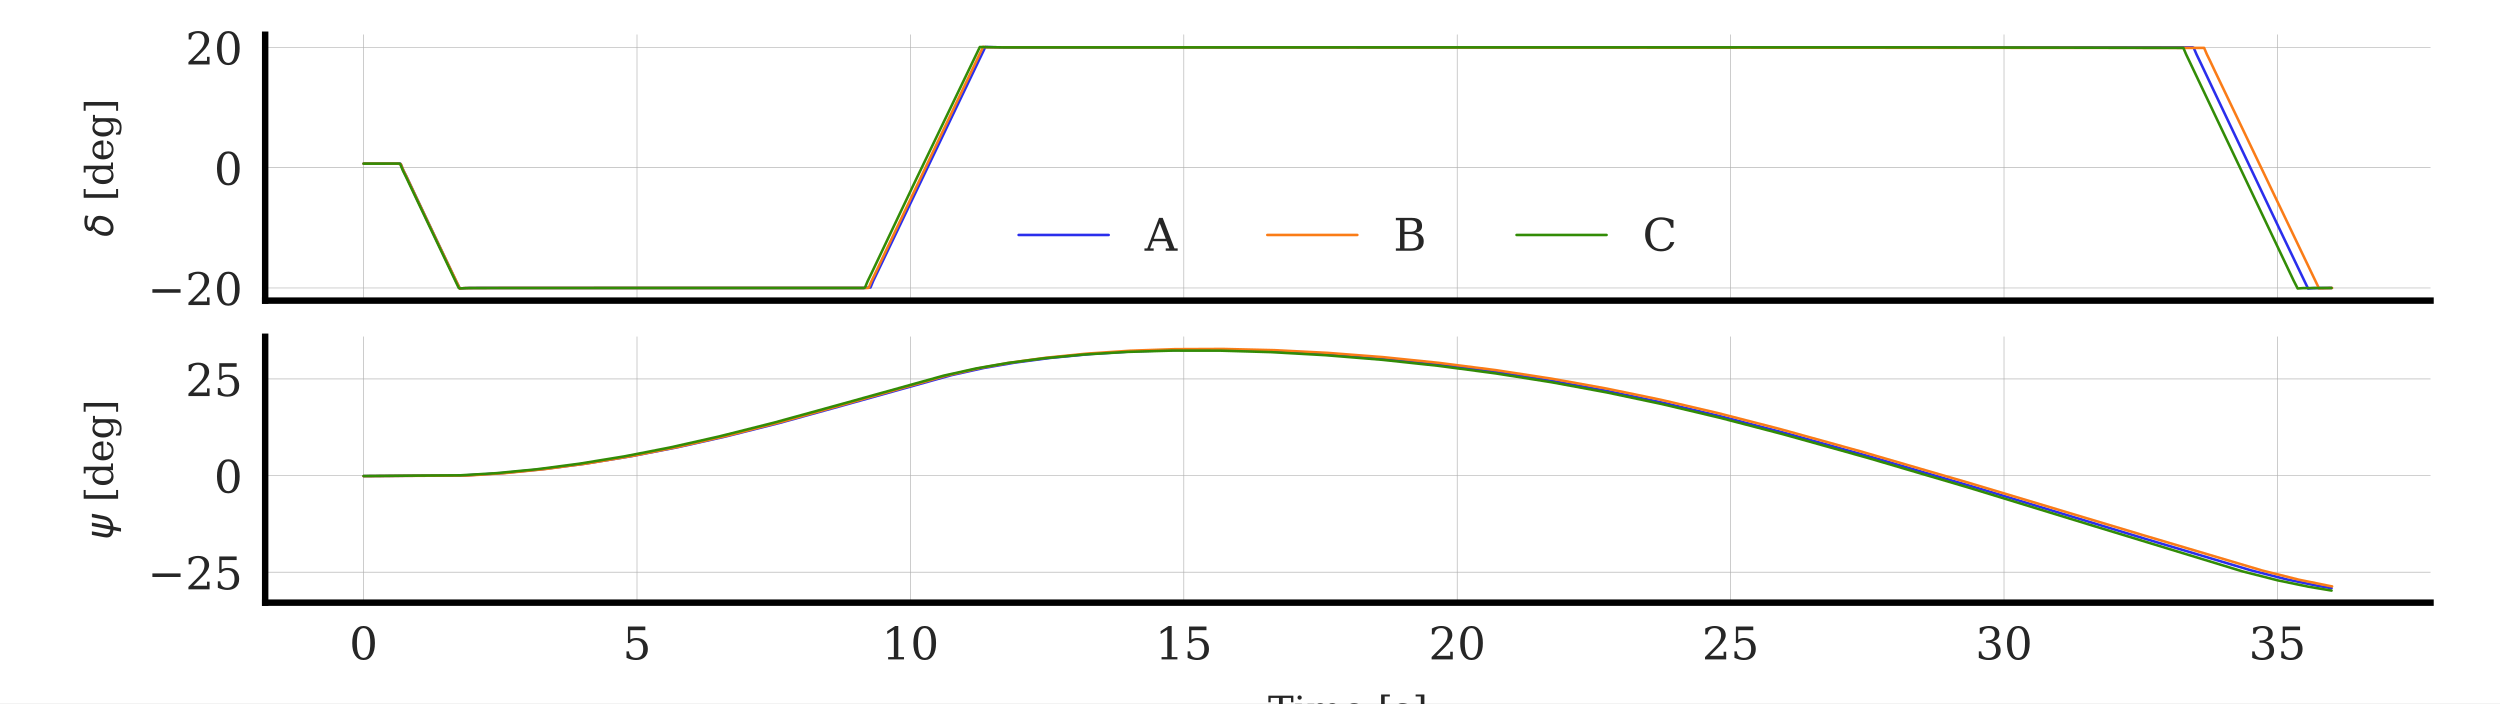
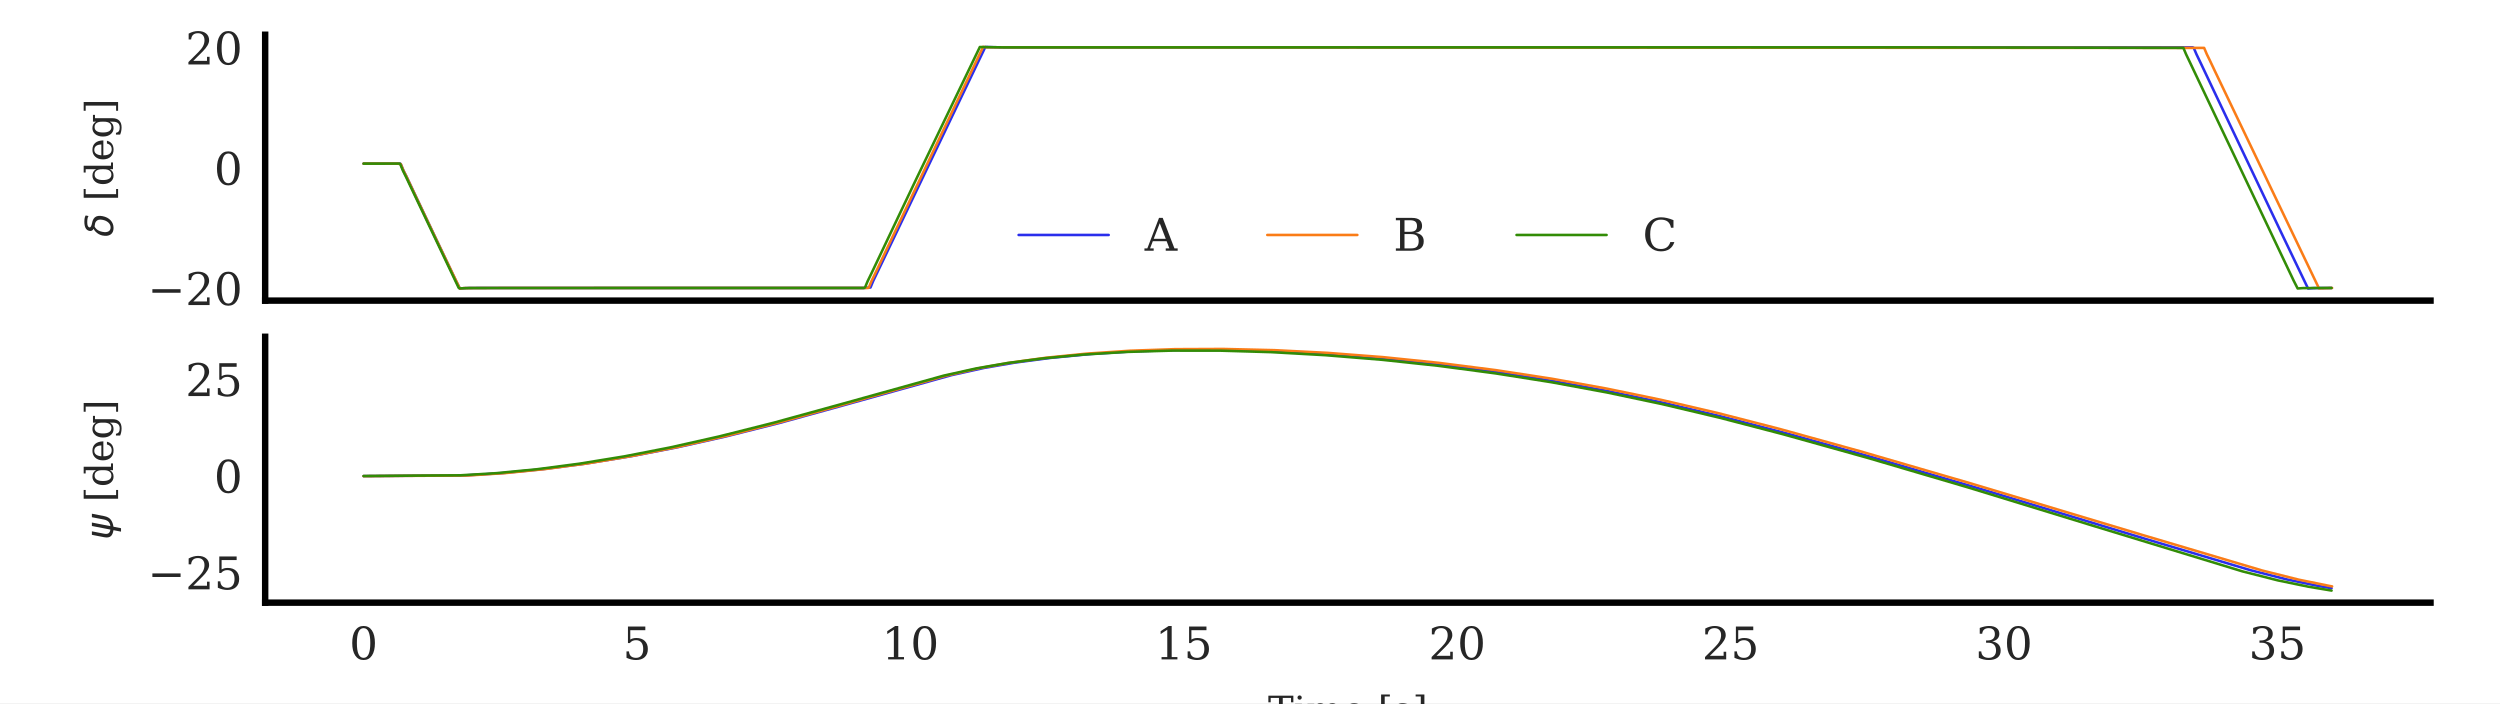
<svg xmlns="http://www.w3.org/2000/svg" xmlns:xlink="http://www.w3.org/1999/xlink" width="388.619pt" height="109.312pt" viewBox="0 0 388.619 109.312" version="1.1">
  <defs>
    <style type="text/css">*{stroke-linejoin: round; stroke-linecap: butt}</style>
  </defs>
  <g id="figure_1">
    <g id="patch_1">
      <path d="M 0 109.312  L 388.619 109.312  L 388.619 0  L 0 0  z " style="fill: #ffffff" />
    </g>
    <g id="axes_1">
      <g id="patch_2">
        <path d="M 41.22 46.73  L 377.819 46.73  L 377.819 5.4  L 41.22 5.4  z " style="fill: #ffffff" />
      </g>
      <g id="matplotlib.axis_1">
        <g id="xtick_1">
-           <g id="line2d_1">
-             <path d="M 56.52 46.73  L 56.52 5.4  " clip-path="url(#p8e8f858220)" style="fill: none; stroke: #b0b0b0; stroke-width: 0.1; stroke-linecap: round" />
-           </g>
+           <g id="line2d_1" />
+         </g>
+         <g id="xtick_2">
          <g id="line2d_2" />
        </g>
-         <g id="xtick_2">
-           <g id="line2d_3">
-             <path d="M 99.02 46.73  L 99.02 5.4  " clip-path="url(#p8e8f858220)" style="fill: none; stroke: #b0b0b0; stroke-width: 0.1; stroke-linecap: round" />
-           </g>
+         <g id="xtick_3">
+           <g id="line2d_3" />
+         </g>
+         <g id="xtick_4">
          <g id="line2d_4" />
        </g>
-         <g id="xtick_3">
-           <g id="line2d_5">
-             <path d="M 141.52 46.73  L 141.52 5.4  " clip-path="url(#p8e8f858220)" style="fill: none; stroke: #b0b0b0; stroke-width: 0.1; stroke-linecap: round" />
-           </g>
+         <g id="xtick_5">
+           <g id="line2d_5" />
+         </g>
+         <g id="xtick_6">
          <g id="line2d_6" />
        </g>
-         <g id="xtick_4">
-           <g id="line2d_7">
-             <path d="M 184.02 46.73  L 184.02 5.4  " clip-path="url(#p8e8f858220)" style="fill: none; stroke: #b0b0b0; stroke-width: 0.1; stroke-linecap: round" />
-           </g>
+         <g id="xtick_7">
+           <g id="line2d_7" />
+         </g>
+         <g id="xtick_8">
          <g id="line2d_8" />
-         </g>
-         <g id="xtick_5">
-           <g id="line2d_9">
-             <path d="M 226.52 46.73  L 226.52 5.4  " clip-path="url(#p8e8f858220)" style="fill: none; stroke: #b0b0b0; stroke-width: 0.1; stroke-linecap: round" />
-           </g>
-           <g id="line2d_10" />
-         </g>
-         <g id="xtick_6">
-           <g id="line2d_11">
-             <path d="M 269.02 46.73  L 269.02 5.4  " clip-path="url(#p8e8f858220)" style="fill: none; stroke: #b0b0b0; stroke-width: 0.1; stroke-linecap: round" />
-           </g>
-           <g id="line2d_12" />
-         </g>
-         <g id="xtick_7">
-           <g id="line2d_13">
-             <path d="M 311.519 46.73  L 311.519 5.4  " clip-path="url(#p8e8f858220)" style="fill: none; stroke: #b0b0b0; stroke-width: 0.1; stroke-linecap: round" />
-           </g>
-           <g id="line2d_14" />
-         </g>
-         <g id="xtick_8">
-           <g id="line2d_15">
-             <path d="M 354.019 46.73  L 354.019 5.4  " clip-path="url(#p8e8f858220)" style="fill: none; stroke: #b0b0b0; stroke-width: 0.1; stroke-linecap: round" />
-           </g>
-           <g id="line2d_16" />
        </g>
      </g>
      <g id="matplotlib.axis_2">
        <g id="ytick_1">
-           <g id="line2d_17">
-             <path d="M 41.22 44.765  L 377.819 44.765  " clip-path="url(#p8e8f858220)" style="fill: none; stroke: #b0b0b0; stroke-width: 0.1; stroke-linecap: round" />
-           </g>
-           <g id="line2d_18" />
+           <g id="line2d_9" />
          <g id="text_1">
            <g style="fill: #262626" transform="translate(22.94672 47.42455) scale(0.07 -0.07)">
              <defs>
                <path id="DejaVuSerif-2212" d="M 678 2259  L 4684 2259  L 4684 1753  L 678 1753  L 678 2259  z " transform="scale(0.015625)" />
                <path id="DejaVuSerif-32" d="M 819 3553  L 469 3553  L 469 4384  Q 803 4563 1142 4656  Q 1481 4750 1806 4750  Q 2534 4750 2956 4397  Q 3378 4044 3378 3438  Q 3378 2753 2422 1800  Q 2347 1728 2309 1691  L 1131 513  L 3078 513  L 3078 1088  L 3444 1088  L 3444 0  L 434 0  L 434 341  L 1850 1753  Q 2319 2222 2519 2614  Q 2719 3006 2719 3438  Q 2719 3909 2473 4175  Q 2228 4441 1797 4441  Q 1350 4441 1106 4219  Q 863 3997 819 3553  z " transform="scale(0.015625)" />
                <path id="DejaVuSerif-30" d="M 2034 219  Q 2513 219 2750 744  Q 2988 1269 2988 2328  Q 2988 3391 2750 3916  Q 2513 4441 2034 4441  Q 1556 4441 1318 3916  Q 1081 3391 1081 2328  Q 1081 1269 1318 744  Q 1556 219 2034 219  z M 2034 -91  Q 1275 -91 848 546  Q 422 1184 422 2328  Q 422 3475 848 4112  Q 1275 4750 2034 4750  Q 2797 4750 3222 4112  Q 3647 3475 3647 2328  Q 3647 1184 3222 546  Q 2797 -91 2034 -91  z " transform="scale(0.015625)" />
              </defs>
              <use xlink:href="#DejaVuSerif-2212" />
              <use xlink:href="#DejaVuSerif-32" x="83.789" />
              <use xlink:href="#DejaVuSerif-30" x="147.412" />
            </g>
          </g>
        </g>
        <g id="ytick_2">
-           <g id="line2d_19">
-             <path d="M 41.22 26.063  L 377.819 26.063  " clip-path="url(#p8e8f858220)" style="fill: none; stroke: #b0b0b0; stroke-width: 0.1; stroke-linecap: round" />
-           </g>
-           <g id="line2d_20" />
+           <g id="line2d_10" />
          <g id="text_2">
            <g style="fill: #262626" transform="translate(33.26625 28.72265) scale(0.07 -0.07)">
              <use xlink:href="#DejaVuSerif-30" />
            </g>
          </g>
        </g>
        <g id="ytick_3">
-           <g id="line2d_21">
-             <path d="M 41.22 7.361  L 377.819 7.361  " clip-path="url(#p8e8f858220)" style="fill: none; stroke: #b0b0b0; stroke-width: 0.1; stroke-linecap: round" />
-           </g>
-           <g id="line2d_22" />
+           <g id="line2d_11" />
          <g id="text_3">
            <g style="fill: #262626" transform="translate(28.8125 10.02075) scale(0.07 -0.07)">
              <use xlink:href="#DejaVuSerif-32" />
              <use xlink:href="#DejaVuSerif-30" x="63.623" />
            </g>
          </g>
        </g>
        <g id="text_4">
          <g style="fill: #262626" transform="translate(17.56672 36.83521) rotate(-90) scale(0.06 -0.06)">
            <defs>
              <path id="DejaVuSans-Oblique-3b4" d="M 3472 4053  Q 3197 4272 2450 4272  Q 1659 4272 1588 3906  Q 1531 3619 2328 3469  Q 2953 3353 3253 3003  Q 3616 2581 3447 1716  Q 3284 888 2763 400  Q 2238 -91 1488 -91  Q 741 -91 406 400  Q 72 888 241 1747  Q 363 2384 891 2900  Q 1097 3100 1353 3213  Q 913 3459 1000 3900  Q 1166 4750 2544 4750  Q 3234 4750 3566 4531  L 3472 4053  z M 1753 3056  Q 1525 2966 1306 2738  Q 969 2384 847 1747  Q 722 1113 919 756  Q 1119 397 1584 397  Q 2044 397 2381 759  Q 2722 1122 2838 1716  Q 2956 2338 2731 2638  Q 2491 2959 2103 2994  Q 1906 3013 1753 3056  z " transform="scale(0.015625)" />
              <path id="DejaVuSerif-20" transform="scale(0.015625)" />
              <path id="DejaVuSerif-5b" d="M 550 4863  L 2003 4863  L 2003 4531  L 1147 4531  L 1147 -513  L 2003 -513  L 2003 -844  L 550 -844  L 550 4863  z " transform="scale(0.015625)" />
              <path id="DejaVuSerif-64" d="M 3359 331  L 3909 331  L 3909 0  L 2784 0  L 2784 519  Q 2616 206 2355 57  Q 2094 -91 1709 -91  Q 1097 -91 708 395  Q 319 881 319 1663  Q 319 2444 706 2928  Q 1094 3413 1709 3413  Q 2094 3413 2355 3264  Q 2616 3116 2784 2803  L 2784 4531  L 2241 4531  L 2241 4863  L 3359 4863  L 3359 331  z M 2784 1497  L 2784 1825  Q 2784 2422 2554 2737  Q 2325 3053 1888 3053  Q 1444 3053 1217 2703  Q 991 2353 991 1663  Q 991 975 1217 622  Q 1444 269 1888 269  Q 2325 269 2554 583  Q 2784 897 2784 1497  z " transform="scale(0.015625)" />
              <path id="DejaVuSerif-65" d="M 3469 1600  L 991 1600  L 991 1575  Q 991 903 1244 561  Q 1497 219 1991 219  Q 2369 219 2611 417  Q 2853 616 2950 1006  L 3413 1006  Q 3275 459 2904 184  Q 2534 -91 1931 -91  Q 1203 -91 761 389  Q 319 869 319 1663  Q 319 2450 753 2931  Q 1188 3413 1894 3413  Q 2647 3413 3050 2948  Q 3453 2484 3469 1600  z M 2791 1931  Q 2772 2513 2545 2808  Q 2319 3103 1894 3103  Q 1497 3103 1269 2806  Q 1041 2509 991 1931  L 2791 1931  z " transform="scale(0.015625)" />
              <path id="DejaVuSerif-67" d="M 3359 2988  L 3359 72  Q 3359 -644 2965 -1033  Q 2572 -1422 1844 -1422  Q 1516 -1422 1216 -1362  Q 916 -1303 641 -1184  L 641 -488  L 941 -488  Q 997 -813 1206 -963  Q 1416 -1113 1806 -1113  Q 2313 -1113 2548 -827  Q 2784 -541 2784 72  L 2784 519  Q 2616 206 2355 57  Q 2094 -91 1709 -91  Q 1097 -91 708 395  Q 319 881 319 1663  Q 319 2444 706 2928  Q 1094 3413 1709 3413  Q 2094 3413 2355 3264  Q 2616 3116 2784 2803  L 2784 3322  L 3909 3322  L 3909 2988  L 3359 2988  z M 2784 1825  Q 2784 2422 2554 2737  Q 2325 3053 1888 3053  Q 1444 3053 1217 2703  Q 991 2353 991 1663  Q 991 975 1217 622  Q 1444 269 1888 269  Q 2325 269 2554 583  Q 2784 897 2784 1497  L 2784 1825  z " transform="scale(0.015625)" />
              <path id="DejaVuSerif-5d" d="M 1947 4863  L 1947 -844  L 494 -844  L 494 -513  L 1350 -513  L 1350 4531  L 494 4531  L 494 4863  L 1947 4863  z " transform="scale(0.015625)" />
            </defs>
            <use xlink:href="#DejaVuSans-Oblique-3b4" transform="translate(0 0.015625)" />
            <use xlink:href="#DejaVuSerif-20" transform="translate(61.18164 0.015625)" />
            <use xlink:href="#DejaVuSerif-5b" transform="translate(92.96875 0.015625)" />
            <use xlink:href="#DejaVuSerif-64" transform="translate(131.9824 0.015625)" />
            <use xlink:href="#DejaVuSerif-65" transform="translate(195.9961 0.015625)" />
            <use xlink:href="#DejaVuSerif-67" transform="translate(255.1758 0.015625)" />
            <use xlink:href="#DejaVuSerif-5d" transform="translate(319.1895 0.015625)" />
          </g>
        </g>
      </g>
-       <g id="line2d_23">
-         <path d="M 56.52 25.434  L 62.215 25.434  L 62.3 25.51  L 62.725 26.544  L 63.15 27.376  L 65.105 31.513  L 70.885 43.676  L 71.48 44.844  L 72.415 44.78  L 74.115 44.766  L 100.04 44.764  L 108.625 44.764  L 134.21 44.765  L 135.315 44.688  L 135.74 43.668  L 136.59 41.899  L 153.165 7.302  L 155.46 7.363  L 160.645 7.364  L 167.275 7.361  L 180.11 7.361  L 188.61 7.36  L 193.795 7.362  L 219.805 7.361  L 232.725 7.361  L 258.65 7.36  L 265.11 7.362  L 278.03 7.361  L 303.614 7.362  L 310.074 7.361  L 335.659 7.36  L 340.844 7.361  L 341.014 7.446  L 341.439 8.442  L 342.119 9.855  L 343.904 13.624  L 352.744 32.231  L 354.954 36.876  L 358.779 44.847  L 359.715 44.783  L 362.434 44.763  L 362.434 44.763  " clip-path="url(#p8e8f858220)" style="fill: none; stroke: #2a2eec; stroke-width: 0.4; stroke-linecap: round" />
-       </g>
-       <g id="line2d_24">
-         <path d="M 56.52 25.434  L 61.705 25.432  L 62.3 25.508  L 62.725 26.544  L 63.15 27.378  L 64.68 30.629  L 67.995 37.595  L 71.48 44.852  L 72.075 44.786  L 78.195 44.764  L 103.695 44.764  L 108.88 44.766  L 115.34 44.765  L 134.975 44.766  L 135.06 44.684  L 135.485 43.672  L 136.25 42.088  L 138.12 38.139  L 141.775 30.452  L 145.6 22.403  L 152.825 7.283  L 153.335 7.348  L 342.629 7.449  L 343.054 8.452  L 343.479 9.318  L 344.329 11.113  L 360.479 44.822  L 362.519 44.764  L 362.519 44.764  " clip-path="url(#p8e8f858220)" style="fill: none; stroke: #fa7c17; stroke-width: 0.4; stroke-linecap: round" />
-       </g>
-       <g id="line2d_25">
-         <path d="M 56.52 25.434  L 62.13 25.433  L 62.215 25.501  L 62.64 26.542  L 63.15 27.573  L 63.745 28.831  L 71.31 44.76  L 71.48 44.827  L 73.01 44.772  L 97.15 44.765  L 103.61 44.765  L 129.11 44.764  L 134.295 44.766  L 134.465 44.684  L 134.89 43.669  L 135.57 42.27  L 139.99 32.959  L 142.455 27.78  L 152.315 7.305  L 156.225 7.365  L 169.485 7.361  L 177.985 7.362  L 190.905 7.361  L 197.365 7.362  L 210.285 7.36  L 223.205 7.362  L 229.665 7.361  L 242.5 7.362  L 255.42 7.36  L 264.005 7.361  L 270.465 7.36  L 296.474 7.361  L 339.4 7.445  L 339.825 8.446  L 340.419 9.689  L 344.754 18.816  L 347.389 24.351  L 356.569 43.675  L 357.164 44.841  L 358.014 44.785  L 360.734 44.766  L 362.434 44.765  L 362.434 44.765  " clip-path="url(#p8e8f858220)" style="fill: none; stroke: #328c06; stroke-width: 0.4; stroke-linecap: round" />
+       <g id="line2d_12">
+         <path d="M 56.52 25.434  L 62.215 25.434  L 62.3 25.51  L 62.725 26.544  L 63.15 27.376  L 65.105 31.513  L 70.885 43.676  L 71.48 44.844  L 72.415 44.78  L 74.115 44.766  L 100.04 44.764  L 108.625 44.764  L 134.21 44.765  L 135.315 44.688  L 135.74 43.668  L 136.59 41.899  L 153.165 7.302  L 155.46 7.363  L 160.645 7.364  L 167.275 7.361  L 180.11 7.361  L 188.61 7.36  L 193.795 7.362  L 219.805 7.361  L 232.725 7.361  L 258.65 7.36  L 265.11 7.362  L 278.03 7.361  L 303.614 7.362  L 310.074 7.361  L 335.659 7.36  L 340.844 7.361  L 341.014 7.446  L 341.439 8.442  L 342.119 9.855  L 343.904 13.624  L 352.744 32.231  L 354.954 36.876  L 358.779 44.847  L 359.715 44.783  L 362.434 44.763  L 362.434 44.763  " clip-path="url(#p3e5d89dca1)" style="fill: none; stroke: #2a2eec; stroke-width: 0.4; stroke-linecap: round" />
+       </g>
+       <g id="line2d_13">
+         <path d="M 56.52 25.434  L 61.705 25.432  L 62.3 25.508  L 62.725 26.544  L 63.15 27.378  L 64.68 30.629  L 67.995 37.595  L 71.48 44.852  L 72.075 44.786  L 78.195 44.764  L 103.695 44.764  L 108.88 44.766  L 115.34 44.765  L 134.975 44.766  L 135.06 44.684  L 135.485 43.672  L 136.25 42.088  L 138.12 38.139  L 141.775 30.452  L 145.6 22.403  L 152.825 7.283  L 153.335 7.348  L 342.629 7.449  L 343.054 8.452  L 343.479 9.318  L 344.329 11.113  L 360.479 44.822  L 362.519 44.764  L 362.519 44.764  " clip-path="url(#p3e5d89dca1)" style="fill: none; stroke: #fa7c17; stroke-width: 0.4; stroke-linecap: round" />
+       </g>
+       <g id="line2d_14">
+         <path d="M 56.52 25.434  L 62.13 25.433  L 62.215 25.501  L 62.64 26.542  L 63.15 27.573  L 63.745 28.831  L 71.31 44.76  L 71.48 44.827  L 73.01 44.772  L 97.15 44.765  L 103.61 44.765  L 129.11 44.764  L 134.295 44.766  L 134.465 44.684  L 134.89 43.669  L 135.57 42.27  L 139.99 32.959  L 142.455 27.78  L 152.315 7.305  L 156.225 7.365  L 169.485 7.361  L 177.985 7.362  L 190.905 7.361  L 197.365 7.362  L 210.285 7.36  L 223.205 7.362  L 229.665 7.361  L 242.5 7.362  L 255.42 7.36  L 264.005 7.361  L 270.465 7.36  L 296.474 7.361  L 339.4 7.445  L 339.825 8.446  L 340.419 9.689  L 344.754 18.816  L 347.389 24.351  L 356.569 43.675  L 357.164 44.841  L 358.014 44.785  L 360.734 44.766  L 362.434 44.765  L 362.434 44.765  " clip-path="url(#p3e5d89dca1)" style="fill: none; stroke: #328c06; stroke-width: 0.4; stroke-linecap: round" />
      </g>
      <g id="patch_3">
        <path d="M 41.22 46.73  L 41.22 5.4  " style="fill: none; stroke: #000000; stroke-linejoin: miter; stroke-linecap: square" />
      </g>
      <g id="patch_4">
        <path d="M 41.22 46.73  L 377.819 46.73  " style="fill: none; stroke: #000000; stroke-linejoin: miter; stroke-linecap: square" />
      </g>
      <g id="legend_1">
-         <g id="line2d_26">
+         <g id="line2d_15">
          <path d="M 158.342 36.525  L 165.342 36.525  L 172.342 36.525  " style="fill: none; stroke: #2a2eec; stroke-width: 0.4; stroke-linecap: round" />
        </g>
        <g id="text_5">
          <g style="fill: #262626" transform="translate(177.942 38.97463) scale(0.07 -0.07)">
            <defs>
              <path id="DejaVuSerif-41" d="M 1281 1691  L 2994 1691  L 2138 3909  L 1281 1691  z M -38 0  L -38 331  L 372 331  L 2034 4666  L 2559 4666  L 4225 331  L 4684 331  L 4684 0  L 2988 0  L 2988 331  L 3506 331  L 3116 1356  L 1153 1356  L 763 331  L 1275 331  L 1275 0  L -38 0  z " transform="scale(0.015625)" />
            </defs>
            <use xlink:href="#DejaVuSerif-41" />
          </g>
        </g>
-         <g id="line2d_27">
+         <g id="line2d_16">
          <path d="M 196.997 36.525  L 203.997 36.525  L 210.997 36.525  " style="fill: none; stroke: #fa7c17; stroke-width: 0.4; stroke-linecap: round" />
        </g>
        <g id="text_6">
          <g style="fill: #262626" transform="translate(216.5973 38.97463) scale(0.07 -0.07)">
            <defs>
              <path id="DejaVuSerif-42" d="M 1581 331  L 2516 331  Q 3078 331 3337 575  Q 3597 819 3597 1350  Q 3597 1878 3339 2120  Q 3081 2363 2516 2363  L 1581 2363  L 1581 331  z M 1581 2694  L 2375 2694  Q 2888 2694 3123 2891  Q 3359 3088 3359 3513  Q 3359 3941 3123 4136  Q 2888 4331 2375 4331  L 1581 4331  L 1581 2694  z M 353 0  L 353 331  L 947 331  L 947 4331  L 353 4331  L 353 4666  L 2656 4666  Q 3363 4666 3720 4377  Q 4078 4088 4078 3513  Q 4078 3097 3829 2850  Q 3581 2603 3103 2547  Q 3697 2472 4005 2167  Q 4313 1863 4313 1350  Q 4313 656 3875 328  Q 3438 0 2509 0  L 353 0  z " transform="scale(0.015625)" />
            </defs>
            <use xlink:href="#DejaVuSerif-42" />
          </g>
        </g>
-         <g id="line2d_28">
+         <g id="line2d_17">
          <path d="M 235.741 36.525  L 242.741 36.525  L 249.741 36.525  " style="fill: none; stroke: #328c06; stroke-width: 0.4; stroke-linecap: round" />
        </g>
        <g id="text_7">
          <g style="fill: #262626" transform="translate(255.3412 38.97463) scale(0.07 -0.07)">
            <defs>
              <path id="DejaVuSerif-43" d="M 4513 1234  Q 4306 581 3820 245  Q 3334 -91 2591 -91  Q 2134 -91 1743 65  Q 1353 222 1050 525  Q 700 875 529 1320  Q 359 1766 359 2328  Q 359 3416 987 4083  Q 1616 4750 2644 4750  Q 3025 4750 3456 4650  Q 3888 4550 4384 4347  L 4384 3272  L 4031 3272  Q 3916 3859 3567 4137  Q 3219 4416 2591 4416  Q 1844 4416 1459 3886  Q 1075 3356 1075 2328  Q 1075 1303 1459 773  Q 1844 244 2591 244  Q 3113 244 3450 492  Q 3788 741 3938 1234  L 4513 1234  z " transform="scale(0.015625)" />
            </defs>
            <use xlink:href="#DejaVuSerif-43" />
          </g>
        </g>
      </g>
    </g>
    <g id="axes_2">
      <g id="patch_5">
        <path d="M 41.22 93.682  L 377.819 93.682  L 377.819 52.351  L 41.22 52.351  z " style="fill: #ffffff" />
      </g>
      <g id="matplotlib.axis_3">
        <g id="xtick_9">
-           <g id="line2d_29">
-             <path d="M 56.52 93.682  L 56.52 52.351  " clip-path="url(#p5c5313da6e)" style="fill: none; stroke: #b0b0b0; stroke-width: 0.1; stroke-linecap: round" />
-           </g>
-           <g id="line2d_30" />
+           <g id="line2d_18" />
          <g id="text_8">
            <g style="fill: #262626" transform="translate(54.29309 102.5005) scale(0.07 -0.07)">
              <use xlink:href="#DejaVuSerif-30" />
            </g>
          </g>
        </g>
        <g id="xtick_10">
-           <g id="line2d_31">
-             <path d="M 99.02 93.682  L 99.02 52.351  " clip-path="url(#p5c5313da6e)" style="fill: none; stroke: #b0b0b0; stroke-width: 0.1; stroke-linecap: round" />
-           </g>
-           <g id="line2d_32" />
+           <g id="line2d_19" />
          <g id="text_9">
            <g style="fill: #262626" transform="translate(96.79301 102.5005) scale(0.07 -0.07)">
              <defs>
                <path id="DejaVuSerif-35" d="M 3219 4666  L 3219 4153  L 1081 4153  L 1081 2816  Q 1244 2928 1461 2984  Q 1678 3041 1947 3041  Q 2703 3041 3140 2622  Q 3578 2203 3578 1478  Q 3578 738 3136 323  Q 2694 -91 1894 -91  Q 1572 -91 1234 -12  Q 897 66 544 225  L 544 1131  L 897 1131  Q 925 688 1179 453  Q 1434 219 1894 219  Q 2388 219 2653 544  Q 2919 869 2919 1478  Q 2919 2084 2655 2407  Q 2391 2731 1894 2731  Q 1613 2731 1398 2631  Q 1184 2531 1019 2322  L 750 2322  L 750 4666  L 3219 4666  z " transform="scale(0.015625)" />
              </defs>
              <use xlink:href="#DejaVuSerif-35" />
            </g>
          </g>
        </g>
        <g id="xtick_11">
-           <g id="line2d_33">
-             <path d="M 141.52 93.682  L 141.52 52.351  " clip-path="url(#p5c5313da6e)" style="fill: none; stroke: #b0b0b0; stroke-width: 0.1; stroke-linecap: round" />
-           </g>
-           <g id="line2d_34" />
+           <g id="line2d_20" />
          <g id="text_10">
            <g style="fill: #262626" transform="translate(137.0661 102.5005) scale(0.07 -0.07)">
              <defs>
                <path id="DejaVuSerif-31" d="M 909 0  L 909 331  L 1722 331  L 1722 4213  L 781 3603  L 781 4013  L 1919 4750  L 2350 4750  L 2350 331  L 3163 331  L 3163 0  L 909 0  z " transform="scale(0.015625)" />
              </defs>
              <use xlink:href="#DejaVuSerif-31" />
              <use xlink:href="#DejaVuSerif-30" x="63.623" />
            </g>
          </g>
        </g>
        <g id="xtick_12">
-           <g id="line2d_35">
-             <path d="M 184.02 93.682  L 184.02 52.351  " clip-path="url(#p5c5313da6e)" style="fill: none; stroke: #b0b0b0; stroke-width: 0.1; stroke-linecap: round" />
-           </g>
-           <g id="line2d_36" />
+           <g id="line2d_21" />
          <g id="text_11">
            <g style="fill: #262626" transform="translate(179.566 102.5005) scale(0.07 -0.07)">
              <use xlink:href="#DejaVuSerif-31" />
              <use xlink:href="#DejaVuSerif-35" x="63.623" />
            </g>
          </g>
        </g>
        <g id="xtick_13">
-           <g id="line2d_37">
-             <path d="M 226.52 93.682  L 226.52 52.351  " clip-path="url(#p5c5313da6e)" style="fill: none; stroke: #b0b0b0; stroke-width: 0.1; stroke-linecap: round" />
-           </g>
-           <g id="line2d_38" />
+           <g id="line2d_22" />
          <g id="text_12">
            <g style="fill: #262626" transform="translate(222.0659 102.5005) scale(0.07 -0.07)">
              <use xlink:href="#DejaVuSerif-32" />
              <use xlink:href="#DejaVuSerif-30" x="63.623" />
            </g>
          </g>
        </g>
        <g id="xtick_14">
-           <g id="line2d_39">
-             <path d="M 269.02 93.682  L 269.02 52.351  " clip-path="url(#p5c5313da6e)" style="fill: none; stroke: #b0b0b0; stroke-width: 0.1; stroke-linecap: round" />
-           </g>
-           <g id="line2d_40" />
+           <g id="line2d_23" />
          <g id="text_13">
            <g style="fill: #262626" transform="translate(264.5658 102.5005) scale(0.07 -0.07)">
              <use xlink:href="#DejaVuSerif-32" />
              <use xlink:href="#DejaVuSerif-35" x="63.623" />
            </g>
          </g>
        </g>
        <g id="xtick_15">
-           <g id="line2d_41">
-             <path d="M 311.519 93.682  L 311.519 52.351  " clip-path="url(#p5c5313da6e)" style="fill: none; stroke: #b0b0b0; stroke-width: 0.1; stroke-linecap: round" />
-           </g>
-           <g id="line2d_42" />
+           <g id="line2d_24" />
          <g id="text_14">
            <g style="fill: #262626" transform="translate(307.0657 102.5005) scale(0.07 -0.07)">
              <defs>
                <path id="DejaVuSerif-33" d="M 622 4469  Q 988 4606 1323 4678  Q 1659 4750 1953 4750  Q 2638 4750 3022 4454  Q 3406 4159 3406 3634  Q 3406 3213 3140 2930  Q 2875 2647 2388 2547  Q 2963 2466 3280 2130  Q 3597 1794 3597 1259  Q 3597 606 3158 257  Q 2719 -91 1894 -91  Q 1528 -91 1179 -12  Q 831 66 488 225  L 488 1131  L 838 1131  Q 869 681 1141 450  Q 1413 219 1906 219  Q 2384 219 2661 495  Q 2938 772 2938 1253  Q 2938 1803 2653 2086  Q 2369 2369 1819 2369  L 1522 2369  L 1522 2688  L 1678 2688  Q 2225 2688 2498 2914  Q 2772 3141 2772 3597  Q 2772 4006 2547 4223  Q 2322 4441 1900 4441  Q 1478 4441 1245 4241  Q 1013 4041 972 3647  L 622 3647  L 622 4469  z " transform="scale(0.015625)" />
              </defs>
              <use xlink:href="#DejaVuSerif-33" />
              <use xlink:href="#DejaVuSerif-30" x="63.623" />
            </g>
          </g>
        </g>
        <g id="xtick_16">
-           <g id="line2d_43">
-             <path d="M 354.019 93.682  L 354.019 52.351  " clip-path="url(#p5c5313da6e)" style="fill: none; stroke: #b0b0b0; stroke-width: 0.1; stroke-linecap: round" />
-           </g>
-           <g id="line2d_44" />
+           <g id="line2d_25" />
          <g id="text_15">
            <g style="fill: #262626" transform="translate(349.5656 102.5005) scale(0.07 -0.07)">
              <use xlink:href="#DejaVuSerif-33" />
              <use xlink:href="#DejaVuSerif-35" x="63.623" />
            </g>
          </g>
        </g>
        <g id="text_16">
          <g style="fill: #262626" transform="translate(197.1048 112.5153) scale(0.06 -0.06)">
            <defs>
              <path id="DejaVuSerif-54" d="M 1222 0  L 1222 331  L 1819 331  L 1819 4294  L 447 4294  L 447 3566  L 63 3566  L 63 4666  L 4206 4666  L 4206 3566  L 3822 3566  L 3822 4294  L 2450 4294  L 2450 331  L 3047 331  L 3047 0  L 1222 0  z " transform="scale(0.015625)" />
              <path id="DejaVuSerif-69" d="M 622 4353  Q 622 4497 726 4603  Q 831 4709 978 4709  Q 1122 4709 1226 4603  Q 1331 4497 1331 4353  Q 1331 4206 1228 4103  Q 1125 4000 978 4000  Q 831 4000 726 4103  Q 622 4206 622 4353  z M 1356 331  L 1900 331  L 1900 0  L 231 0  L 231 331  L 781 331  L 781 2988  L 231 2988  L 231 3322  L 1356 3322  L 1356 331  z " transform="scale(0.015625)" />
              <path id="DejaVuSerif-6d" d="M 3316 2675  Q 3481 3041 3739 3227  Q 3997 3413 4341 3413  Q 4863 3413 5119 3089  Q 5375 2766 5375 2113  L 5375 331  L 5894 331  L 5894 0  L 4300 0  L 4300 331  L 4800 331  L 4800 2047  Q 4800 2556 4650 2772  Q 4500 2988 4153 2988  Q 3769 2988 3567 2697  Q 3366 2406 3366 1850  L 3366 331  L 3866 331  L 3866 0  L 2291 0  L 2291 331  L 2791 331  L 2791 2069  Q 2791 2566 2641 2777  Q 2491 2988 2144 2988  Q 1759 2988 1557 2697  Q 1356 2406 1356 1850  L 1356 331  L 1856 331  L 1856 0  L 263 0  L 263 331  L 781 331  L 781 2994  L 231 2994  L 231 3322  L 1356 3322  L 1356 2731  Q 1516 3063 1762 3238  Q 2009 3413 2322 3413  Q 2709 3413 2968 3220  Q 3228 3028 3316 2675  z " transform="scale(0.015625)" />
              <path id="DejaVuSerif-73" d="M 359 184  L 359 959  L 691 959  Q 703 588 923 403  Q 1144 219 1575 219  Q 1963 219 2166 364  Q 2369 509 2369 788  Q 2369 1006 2220 1140  Q 2072 1275 1594 1428  L 1178 1569  Q 750 1706 558 1912  Q 366 2119 366 2438  Q 366 2894 700 3153  Q 1034 3413 1625 3413  Q 1888 3413 2178 3344  Q 2469 3275 2778 3144  L 2778 2419  L 2447 2419  Q 2434 2741 2221 2922  Q 2009 3103 1644 3103  Q 1281 3103 1095 2975  Q 909 2847 909 2591  Q 909 2381 1050 2254  Q 1191 2128 1613 1997  L 2069 1856  Q 2541 1709 2748 1489  Q 2956 1269 2956 922  Q 2956 450 2595 179  Q 2234 -91 1600 -91  Q 1278 -91 972 -22  Q 666 47 359 184  z " transform="scale(0.015625)" />
            </defs>
            <use xlink:href="#DejaVuSerif-54" />
            <use xlink:href="#DejaVuSerif-69" x="66.699" />
            <use xlink:href="#DejaVuSerif-6d" x="98.682" />
            <use xlink:href="#DejaVuSerif-65" x="193.506" />
            <use xlink:href="#DejaVuSerif-20" x="252.686" />
            <use xlink:href="#DejaVuSerif-5b" x="284.473" />
            <use xlink:href="#DejaVuSerif-73" x="323.486" />
            <use xlink:href="#DejaVuSerif-5d" x="374.805" />
          </g>
        </g>
      </g>
      <g id="matplotlib.axis_4">
        <g id="ytick_4">
-           <g id="line2d_45">
-             <path d="M 41.22 88.948  L 377.819 88.948  " clip-path="url(#p5c5313da6e)" style="fill: none; stroke: #b0b0b0; stroke-width: 0.1; stroke-linecap: round" />
-           </g>
-           <g id="line2d_46" />
+           <g id="line2d_26" />
          <g id="text_17">
            <g style="fill: #262626" transform="translate(22.94672 91.60741) scale(0.07 -0.07)">
              <use xlink:href="#DejaVuSerif-2212" />
              <use xlink:href="#DejaVuSerif-32" x="83.789" />
              <use xlink:href="#DejaVuSerif-35" x="147.412" />
            </g>
          </g>
        </g>
        <g id="ytick_5">
-           <g id="line2d_47">
-             <path d="M 41.22 73.926  L 377.819 73.926  " clip-path="url(#p5c5313da6e)" style="fill: none; stroke: #b0b0b0; stroke-width: 0.1; stroke-linecap: round" />
-           </g>
-           <g id="line2d_48" />
+           <g id="line2d_27" />
          <g id="text_18">
            <g style="fill: #262626" transform="translate(33.26625 76.58567) scale(0.07 -0.07)">
              <use xlink:href="#DejaVuSerif-30" />
            </g>
          </g>
        </g>
        <g id="ytick_6">
-           <g id="line2d_49">
-             <path d="M 41.22 58.904  L 377.819 58.904  " clip-path="url(#p5c5313da6e)" style="fill: none; stroke: #b0b0b0; stroke-width: 0.1; stroke-linecap: round" />
-           </g>
-           <g id="line2d_50" />
+           <g id="line2d_28" />
          <g id="text_19">
            <g style="fill: #262626" transform="translate(28.8125 61.56394) scale(0.07 -0.07)">
              <use xlink:href="#DejaVuSerif-32" />
              <use xlink:href="#DejaVuSerif-35" x="63.623" />
            </g>
          </g>
        </g>
        <g id="text_20">
          <g style="fill: #262626" transform="translate(17.56672 83.90635) rotate(-90) scale(0.06 -0.06)">
            <defs>
              <path id="DejaVuSans-Oblique-3c8" d="M 1591 -78  Q 891 38 616 341  Q 278 713 425 1472  L 819 3500  L 1400 3500  L 1009 1494  Q 900 922 1119 684  Q 1313 478 1691 434  L 2284 3500  L 2856 3500  L 2263 438  Q 2681 481 2928 688  Q 3247 950 3353 1497  L 3741 3500  L 4322 3500  L 3928 1475  Q 3775 688 3300 344  Q 2872 34 2163 -75  L 1919 -1331  L 1347 -1331  L 1591 -78  z " transform="scale(0.015625)" />
            </defs>
            <use xlink:href="#DejaVuSans-Oblique-3c8" transform="translate(0 0.015625)" />
            <use xlink:href="#DejaVuSerif-20" transform="translate(65.9668 0.015625)" />
            <use xlink:href="#DejaVuSerif-5b" transform="translate(97.75391 0.015625)" />
            <use xlink:href="#DejaVuSerif-64" transform="translate(136.7676 0.015625)" />
            <use xlink:href="#DejaVuSerif-65" transform="translate(200.7812 0.015625)" />
            <use xlink:href="#DejaVuSerif-67" transform="translate(259.9609 0.015625)" />
            <use xlink:href="#DejaVuSerif-5d" transform="translate(323.9746 0.015625)" />
          </g>
        </g>
      </g>
-       <g id="line2d_51">
-         <path d="M 56.52 74.007  L 72.33 73.897  L 78.025 73.548  L 84.315 72.938  L 91.115 72.052  L 98.17 70.908  L 105.31 69.527  L 112.875 67.835  L 121.205 65.739  L 130.895 63.063  L 147.895 58.317  L 152.995 57.189  L 157.755 56.367  L 163.365 55.627  L 169.655 55.022  L 176.285 54.611  L 183.255 54.402  L 190.735 54.401  L 198.555 54.623  L 206.8 55.08  L 215.215 55.77  L 224.055 56.72  L 232.98 57.902  L 241.65 59.275  L 250.15 60.842  L 258.735 62.653  L 267.745 64.784  L 278.03 67.456  L 291.205 71.125  L 307.949 76.027  L 333.449 83.752  L 349.854 88.644  L 355.549 90.086  L 360.309 91.069  L 362.434 91.437  L 362.434 91.437  " clip-path="url(#p5c5313da6e)" style="fill: none; stroke: #2a2eec; stroke-width: 0.4; stroke-linecap: round" />
-       </g>
-       <g id="line2d_52">
-         <path d="M 56.52 74.017  L 72.84 73.909  L 78.535 73.542  L 84.74 72.917  L 91.455 72.013  L 98.425 70.851  L 105.565 69.434  L 113.215 67.686  L 121.8 65.489  L 132 62.639  L 147.13 58.385  L 152.315 57.21  L 157.075 56.364  L 162.685 55.598  L 168.975 54.965  L 175.69 54.517  L 182.66 54.275  L 190.14 54.243  L 198.13 54.432  L 206.375 54.851  L 214.96 55.511  L 223.63 56.4  L 232.555 57.54  L 241.225 58.87  L 249.725 60.4  L 258.225 62.156  L 267.065 64.215  L 276.585 66.663  L 289.164 70.146  L 306.249 75.114  L 332.854 83.105  L 351.639 88.68  L 357.334 90.108  L 362.179 91.095  L 362.519 91.156  L 362.519 91.156  " clip-path="url(#p5c5313da6e)" style="fill: none; stroke: #fa7c17; stroke-width: 0.4; stroke-linecap: round" />
-       </g>
-       <g id="line2d_53">
-         <path d="M 56.52 73.995  L 71.565 73.884  L 77.175 73.549  L 83.38 72.95  L 90.01 72.086  L 96.98 70.952  L 104.12 69.564  L 111.77 67.847  L 120.355 65.687  L 130.47 62.902  L 146.705 58.388  L 151.805 57.258  L 156.565 56.438  L 162.175 55.705  L 168.465 55.112  L 175.18 54.705  L 182.235 54.501  L 189.715 54.51  L 197.62 54.742  L 206.035 55.215  L 214.875 55.935  L 223.63 56.873  L 232.47 58.044  L 241.14 59.414  L 249.725 60.996  L 258.31 62.806  L 267.32 64.938  L 277.18 67.507  L 290.355 71.186  L 305.909 75.765  L 325.714 81.837  L 348.579 88.818  L 354.104 90.224  L 358.864 91.208  L 362.434 91.803  L 362.434 91.803  " clip-path="url(#p5c5313da6e)" style="fill: none; stroke: #328c06; stroke-width: 0.4; stroke-linecap: round" />
+       <g id="line2d_29">
+         <path d="M 56.52 74.007  L 72.33 73.897  L 78.025 73.548  L 84.315 72.938  L 91.115 72.052  L 98.17 70.908  L 105.31 69.527  L 112.875 67.835  L 121.205 65.739  L 130.895 63.063  L 147.895 58.317  L 152.995 57.189  L 157.755 56.367  L 163.365 55.627  L 169.655 55.022  L 176.285 54.611  L 183.255 54.402  L 190.735 54.401  L 198.555 54.623  L 206.8 55.08  L 215.215 55.77  L 224.055 56.72  L 232.98 57.902  L 241.65 59.275  L 250.15 60.842  L 258.735 62.653  L 267.745 64.784  L 278.03 67.456  L 291.205 71.125  L 307.949 76.027  L 333.449 83.752  L 349.854 88.644  L 355.549 90.086  L 360.309 91.069  L 362.434 91.437  L 362.434 91.437  " clip-path="url(#p77b993e353)" style="fill: none; stroke: #2a2eec; stroke-width: 0.4; stroke-linecap: round" />
+       </g>
+       <g id="line2d_30">
+         <path d="M 56.52 74.017  L 72.84 73.909  L 78.535 73.542  L 84.74 72.917  L 91.455 72.013  L 98.425 70.851  L 105.565 69.434  L 113.215 67.686  L 121.8 65.489  L 132 62.639  L 147.13 58.385  L 152.315 57.21  L 157.075 56.364  L 162.685 55.598  L 168.975 54.965  L 175.69 54.517  L 182.66 54.275  L 190.14 54.243  L 198.13 54.432  L 206.375 54.851  L 214.96 55.511  L 223.63 56.4  L 232.555 57.54  L 241.225 58.87  L 249.725 60.4  L 258.225 62.156  L 267.065 64.215  L 276.585 66.663  L 289.164 70.146  L 306.249 75.114  L 332.854 83.105  L 351.639 88.68  L 357.334 90.108  L 362.179 91.095  L 362.519 91.156  L 362.519 91.156  " clip-path="url(#p77b993e353)" style="fill: none; stroke: #fa7c17; stroke-width: 0.4; stroke-linecap: round" />
+       </g>
+       <g id="line2d_31">
+         <path d="M 56.52 73.995  L 71.565 73.884  L 77.175 73.549  L 83.38 72.95  L 90.01 72.086  L 96.98 70.952  L 104.12 69.564  L 111.77 67.847  L 120.355 65.687  L 130.47 62.902  L 146.705 58.388  L 151.805 57.258  L 156.565 56.438  L 162.175 55.705  L 168.465 55.112  L 175.18 54.705  L 182.235 54.501  L 189.715 54.51  L 197.62 54.742  L 206.035 55.215  L 214.875 55.935  L 223.63 56.873  L 232.47 58.044  L 241.14 59.414  L 249.725 60.996  L 258.31 62.806  L 267.32 64.938  L 277.18 67.507  L 290.355 71.186  L 305.909 75.765  L 325.714 81.837  L 348.579 88.818  L 354.104 90.224  L 358.864 91.208  L 362.434 91.803  L 362.434 91.803  " clip-path="url(#p77b993e353)" style="fill: none; stroke: #328c06; stroke-width: 0.4; stroke-linecap: round" />
      </g>
      <g id="patch_6">
        <path d="M 41.22 93.682  L 41.22 52.351  " style="fill: none; stroke: #000000; stroke-linejoin: miter; stroke-linecap: square" />
      </g>
      <g id="patch_7">
        <path d="M 41.22 93.682  L 377.819 93.682  " style="fill: none; stroke: #000000; stroke-linejoin: miter; stroke-linecap: square" />
      </g>
    </g>
  </g>
  <defs>
-     <clipPath id="p8e8f858220">
+     <clipPath id="p3e5d89dca1">
      <rect x="41.22" y="5.4" width="336.599" height="41.33" />
    </clipPath>
-     <clipPath id="p5c5313da6e">
+     <clipPath id="p77b993e353">
      <rect x="41.22" y="52.351" width="336.599" height="41.33" />
    </clipPath>
  </defs>
</svg>
